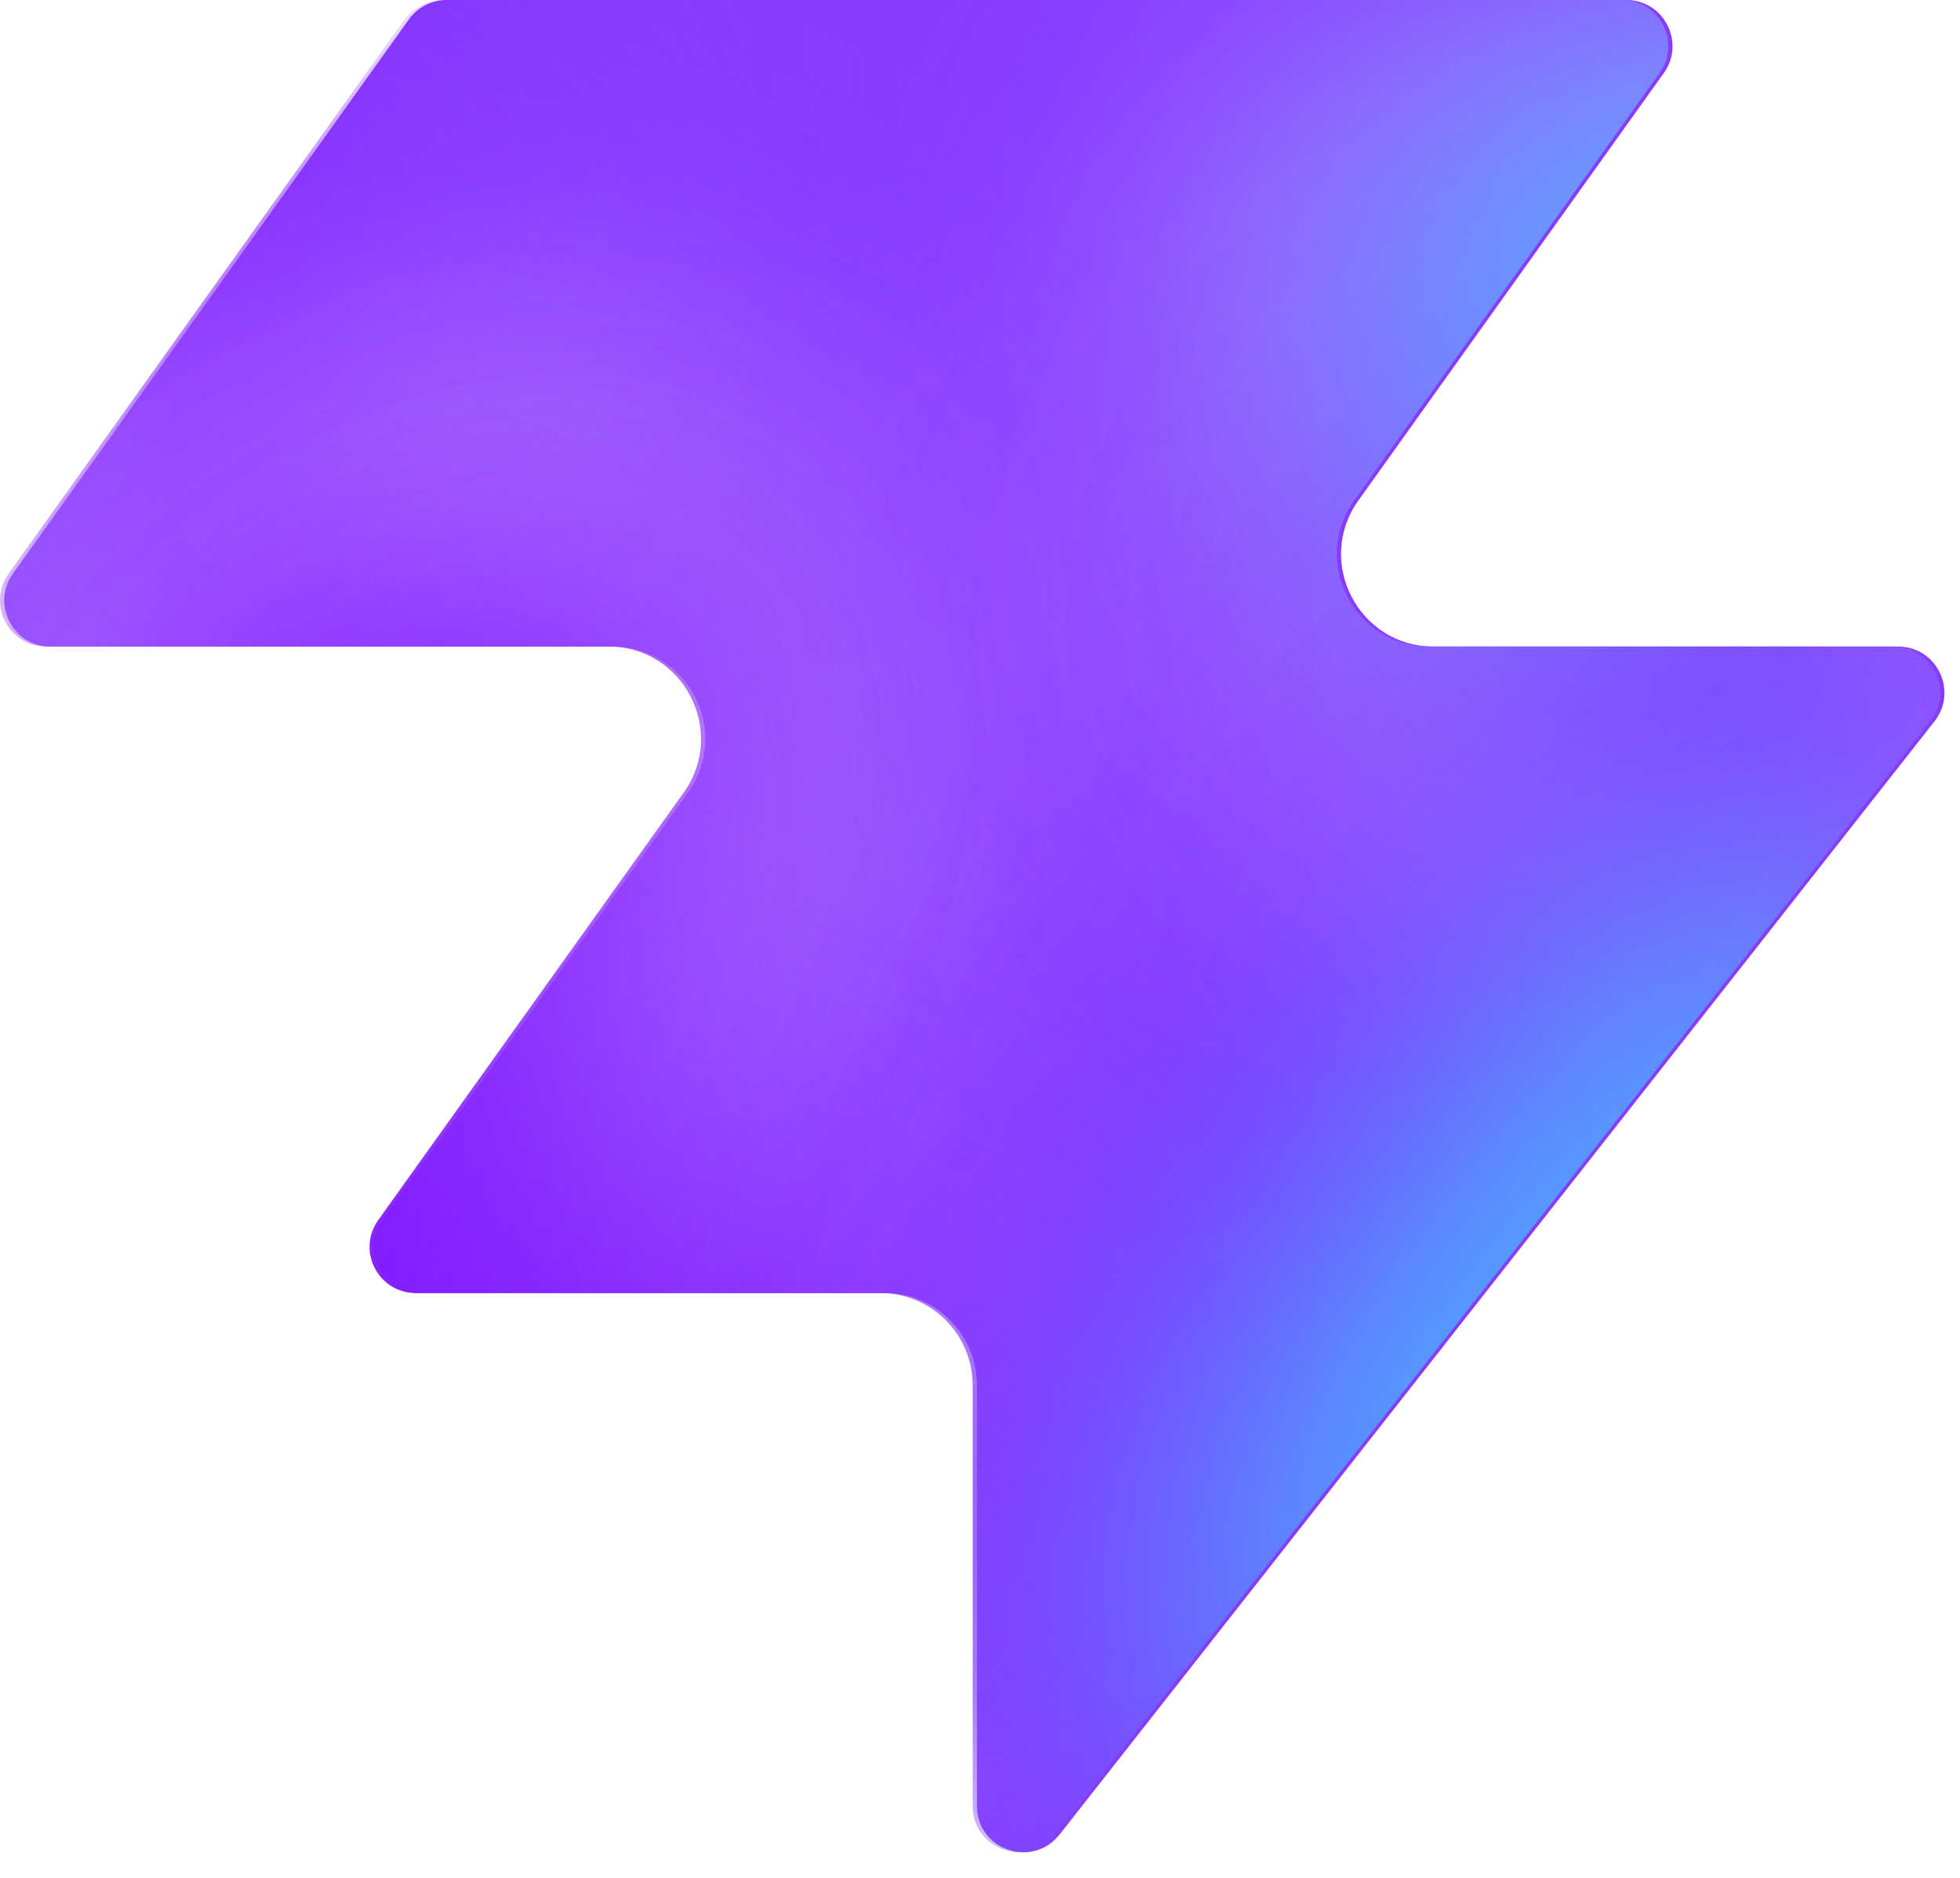
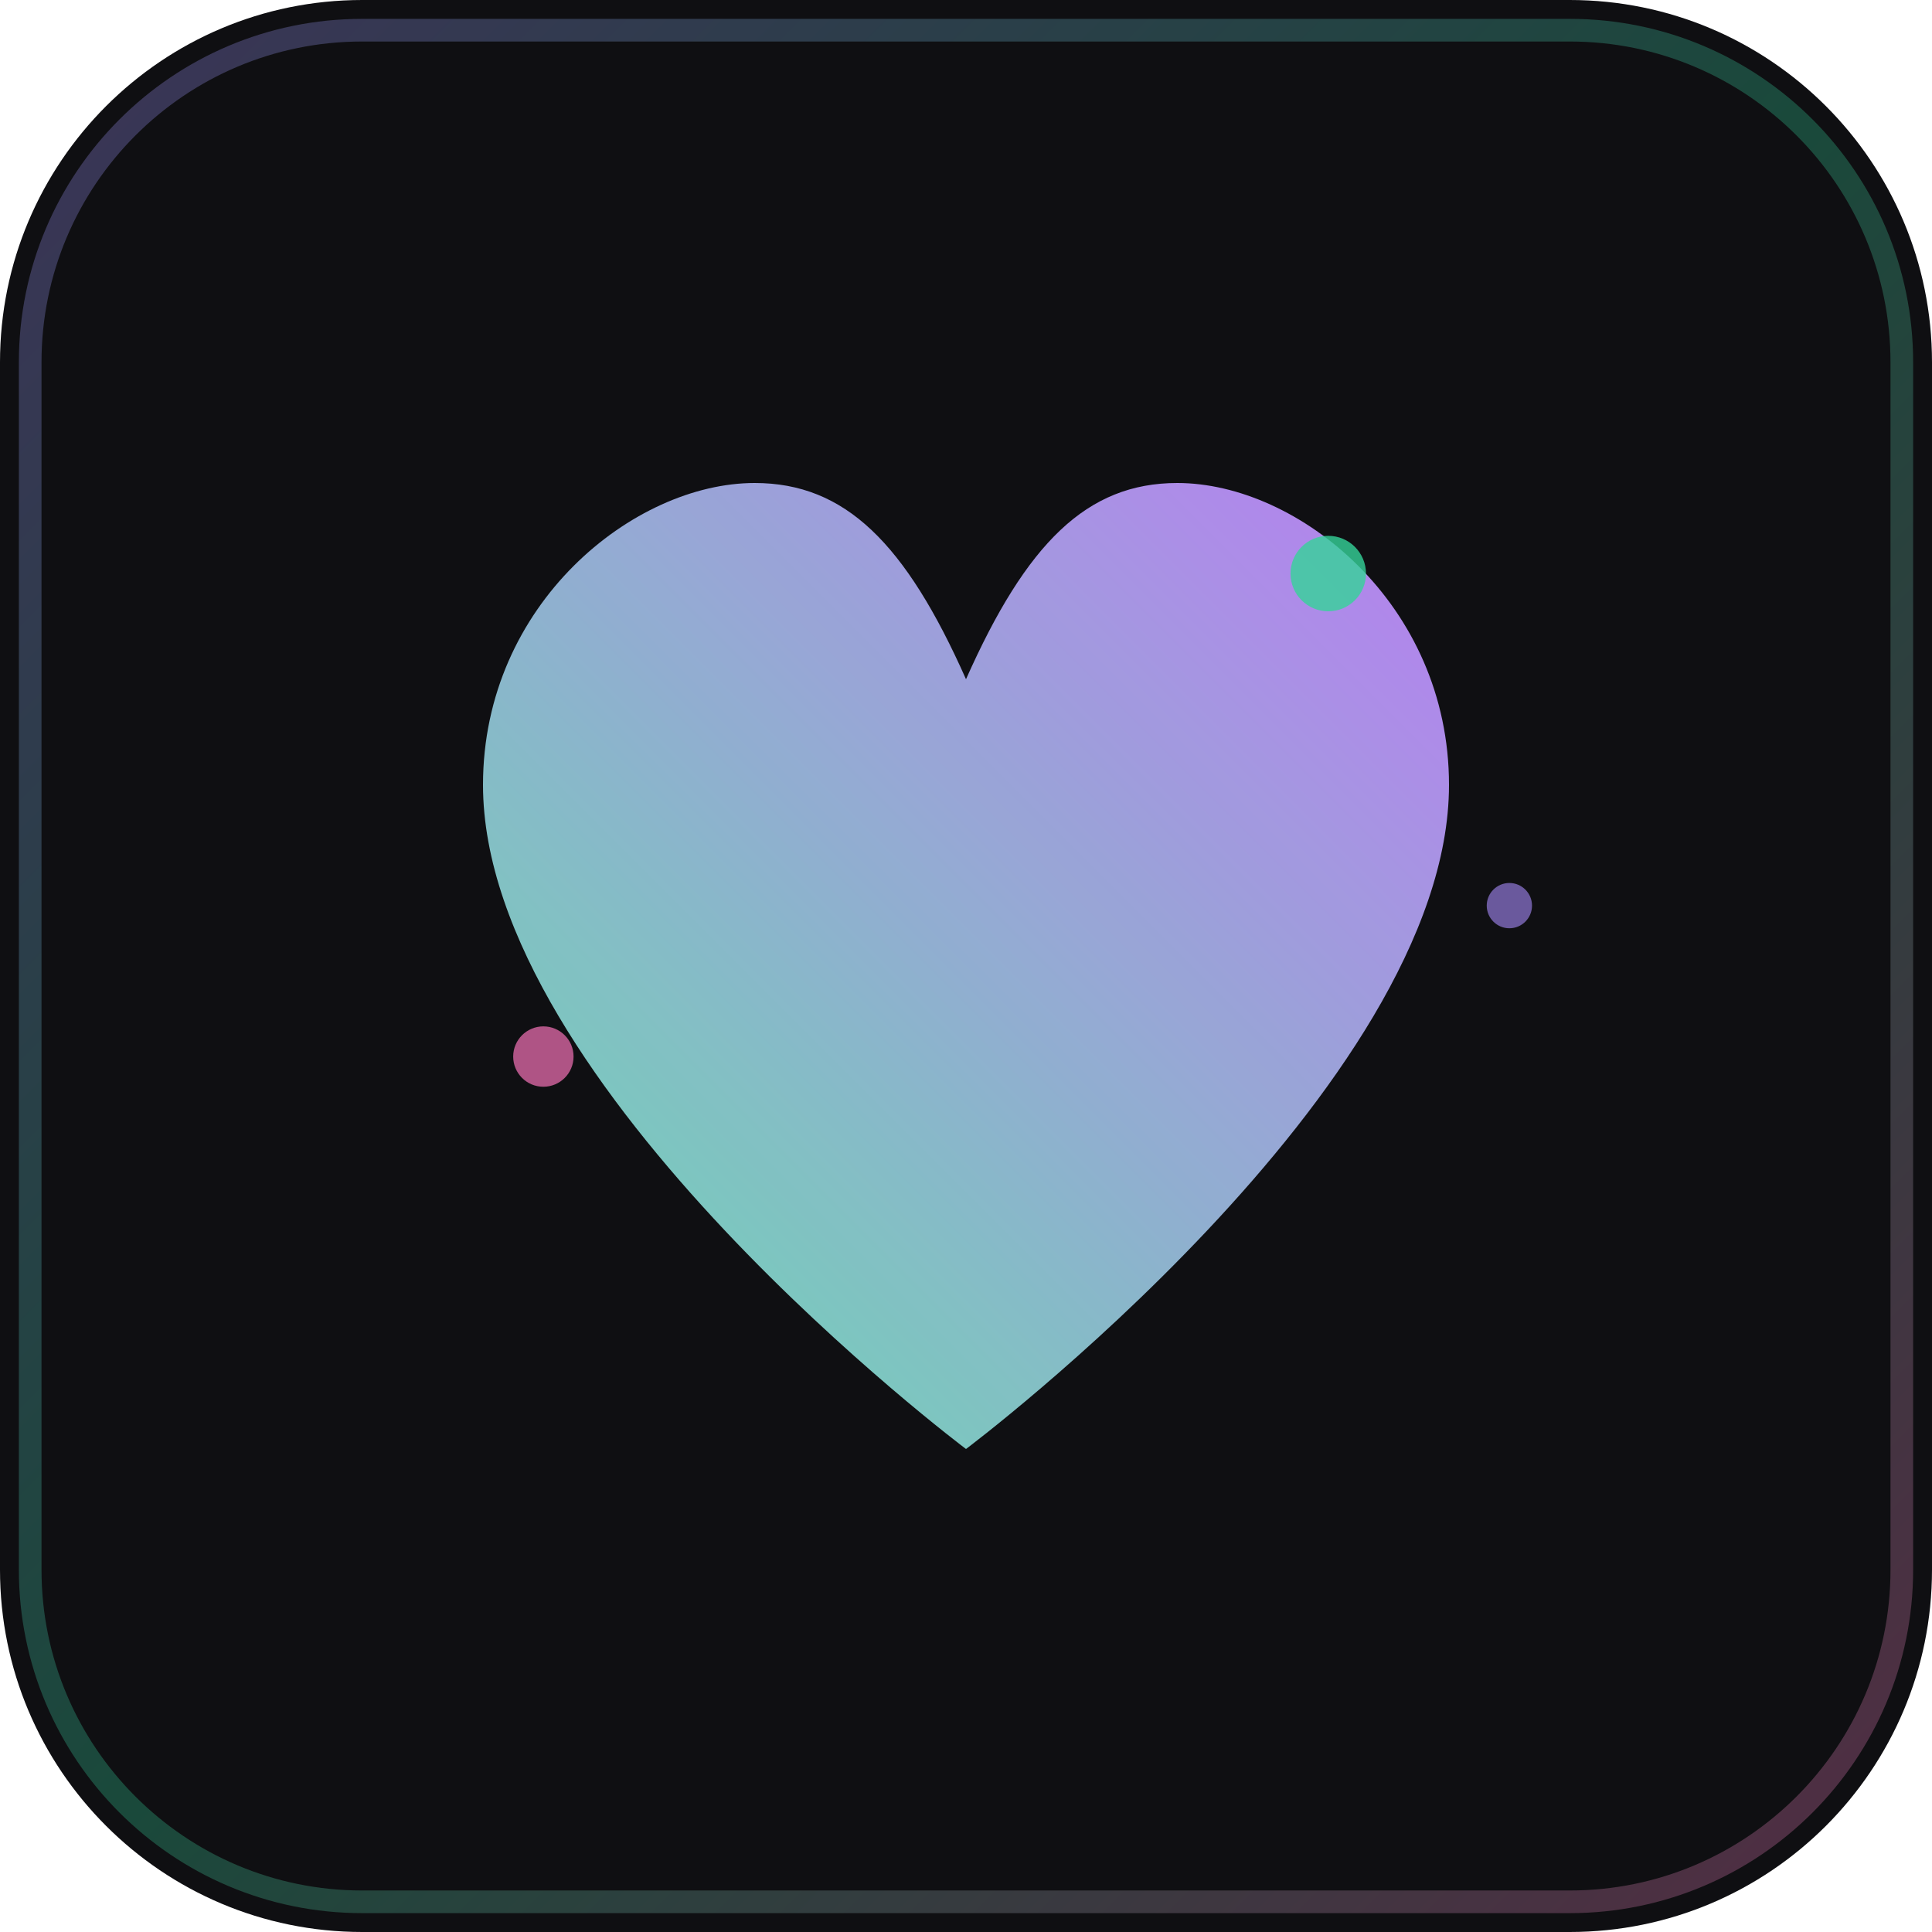
- <svg xmlns="http://www.w3.org/2000/svg" width="48" height="46" fill="none" viewBox="0 0 48 46">
-   <path fill="#863bff" d="M25.946 44.938c-.664.845-2.021.375-2.021-.698V33.937a2.26 2.26 0 0 0-2.262-2.262H10.287c-.92 0-1.456-1.04-.92-1.788l7.48-10.471c1.07-1.497 0-3.578-1.842-3.578H1.237c-.92 0-1.456-1.04-.92-1.788L10.013.474c.214-.297.556-.474.92-.474h28.894c.92 0 1.456 1.04.92 1.788l-7.48 10.471c-1.07 1.498 0 3.579 1.842 3.579h11.377c.943 0 1.473 1.088.89 1.83L25.947 44.94z" style="fill:#863bff;fill:color(display-p3 .525 .23 1);fill-opacity:1" />
-   <mask id="a" width="48" height="46" x="0" y="0" maskUnits="userSpaceOnUse" style="mask-type:alpha">
-     <path fill="#000" d="M25.842 44.938c-.664.844-2.021.375-2.021-.698V33.937a2.26 2.26 0 0 0-2.262-2.262H10.183c-.92 0-1.456-1.04-.92-1.788l7.48-10.471c1.07-1.498 0-3.579-1.842-3.579H1.133c-.92 0-1.456-1.04-.92-1.787L9.91.473c.214-.297.556-.474.92-.474h28.894c.92 0 1.456 1.04.92 1.788l-7.48 10.471c-1.07 1.498 0 3.578 1.842 3.578h11.377c.943 0 1.473 1.088.89 1.832L25.843 44.94z" style="fill:#000;fill-opacity:1" />
-   </mask>
-   <g mask="url(#a)">
-     <g filter="url(#b)">
-       <ellipse cx="5.508" cy="14.704" fill="#ede6ff" rx="5.508" ry="14.704" style="fill:#ede6ff;fill:color(display-p3 .927 .903 1);fill-opacity:1" transform="matrix(.00324 1 1 -.00324 -4.47 31.516)" />
-     </g>
-     <g filter="url(#c)">
-       <ellipse cx="10.399" cy="29.851" fill="#ede6ff" rx="10.399" ry="29.851" style="fill:#ede6ff;fill:color(display-p3 .927 .903 1);fill-opacity:1" transform="matrix(.00324 1 1 -.00324 -39.328 7.883)" />
-     </g>
-     <g filter="url(#d)">
-       <ellipse cx="5.508" cy="30.487" fill="#7e14ff" rx="5.508" ry="30.487" style="fill:#7e14ff;fill:color(display-p3 .492 .077 1);fill-opacity:1" transform="rotate(89.814 -25.913 -14.639)scale(1 -1)" />
-     </g>
-     <g filter="url(#e)">
-       <ellipse cx="5.508" cy="30.599" fill="#7e14ff" rx="5.508" ry="30.599" style="fill:#7e14ff;fill:color(display-p3 .492 .077 1);fill-opacity:1" transform="rotate(89.814 -32.644 -3.334)scale(1 -1)" />
-     </g>
-     <g filter="url(#f)">
-       <ellipse cx="5.508" cy="30.599" fill="#7e14ff" rx="5.508" ry="30.599" style="fill:#7e14ff;fill:color(display-p3 .492 .077 1);fill-opacity:1" transform="matrix(.00324 1 1 -.00324 -34.34 30.47)" />
-     </g>
-     <g filter="url(#g)">
-       <ellipse cx="14.072" cy="22.078" fill="#ede6ff" rx="14.072" ry="22.078" style="fill:#ede6ff;fill:color(display-p3 .927 .903 1);fill-opacity:1" transform="rotate(93.35 24.506 48.493)scale(-1 1)" />
-     </g>
-     <g filter="url(#h)">
-       <ellipse cx="3.47" cy="21.501" fill="#7e14ff" rx="3.47" ry="21.501" style="fill:#7e14ff;fill:color(display-p3 .492 .077 1);fill-opacity:1" transform="rotate(89.009 28.708 47.59)scale(-1 1)" />
-     </g>
-     <g filter="url(#i)">
-       <ellipse cx="3.47" cy="21.501" fill="#7e14ff" rx="3.47" ry="21.501" style="fill:#7e14ff;fill:color(display-p3 .492 .077 1);fill-opacity:1" transform="rotate(89.009 28.708 47.59)scale(-1 1)" />
-     </g>
-     <g filter="url(#j)">
-       <ellipse cx=".387" cy="8.972" fill="#7e14ff" rx="4.407" ry="29.108" style="fill:#7e14ff;fill:color(display-p3 .492 .077 1);fill-opacity:1" transform="rotate(39.51 .387 8.972)" />
-     </g>
-     <g filter="url(#k)">
-       <ellipse cx="47.523" cy="-6.092" fill="#7e14ff" rx="4.407" ry="29.108" style="fill:#7e14ff;fill:color(display-p3 .492 .077 1);fill-opacity:1" transform="rotate(37.892 47.523 -6.092)" />
-     </g>
-     <g filter="url(#l)">
-       <ellipse cx="41.412" cy="6.333" fill="#47bfff" rx="5.971" ry="9.665" style="fill:#47bfff;fill:color(display-p3 .28 .748 1);fill-opacity:1" transform="rotate(37.892 41.412 6.333)" />
-     </g>
-     <g filter="url(#m)">
-       <ellipse cx="-1.879" cy="38.332" fill="#7e14ff" rx="4.407" ry="29.108" style="fill:#7e14ff;fill:color(display-p3 .492 .077 1);fill-opacity:1" transform="rotate(37.892 -1.88 38.332)" />
-     </g>
-     <g filter="url(#n)">
-       <ellipse cx="-1.879" cy="38.332" fill="#7e14ff" rx="4.407" ry="29.108" style="fill:#7e14ff;fill:color(display-p3 .492 .077 1);fill-opacity:1" transform="rotate(37.892 -1.88 38.332)" />
-     </g>
-     <g filter="url(#o)">
-       <ellipse cx="35.651" cy="29.907" fill="#7e14ff" rx="4.407" ry="29.108" style="fill:#7e14ff;fill:color(display-p3 .492 .077 1);fill-opacity:1" transform="rotate(37.892 35.651 29.907)" />
-     </g>
-     <g filter="url(#p)">
-       <ellipse cx="38.418" cy="32.4" fill="#47bfff" rx="5.971" ry="15.297" style="fill:#47bfff;fill:color(display-p3 .28 .748 1);fill-opacity:1" transform="rotate(37.892 38.418 32.4)" />
-     </g>
+ <svg xmlns="http://www.w3.org/2000/svg" width="256" height="256" fill="none" viewBox="0 0 256 256">
+   <defs>
+     <linearGradient id="myraa-grad" x1="0%" y1="0%" x2="100%" y2="100%">
+       <stop offset="0%" stop-color="#A78BFA" />
+       <stop offset="50%" stop-color="#34D399" />
+       <stop offset="100%" stop-color="#F472B6" />
+     </linearGradient>
+     <linearGradient id="myraa-grad2" x1="0%" y1="100%" x2="100%" y2="0%">
+       <stop offset="0%" stop-color="#6EE7B7" />
+       <stop offset="100%" stop-color="#C084FC" />
+     </linearGradient>
+   </defs>
+   <rect width="256" height="256" rx="48" fill="#0F0F12" />
+   <rect x="4" y="4" width="248" height="248" rx="44" stroke="url(#myraa-grad)" stroke-opacity="0.3" stroke-width="3" fill="none" />
+   <g transform="translate(128, 96)">
+     <line x1="-32" y1="0" x2="32" y2="0" stroke="url(#myraa-grad)" stroke-width="5" stroke-linecap="round" />
+     <line x1="0" y1="-32" x2="0" y2="32" stroke="url(#myraa-grad)" stroke-width="5" stroke-linecap="round" />
  </g>
-   <defs>
-     <filter id="b" width="60.045" height="41.654" x="-19.77" y="16.149" color-interpolation-filters="sRGB" filterUnits="userSpaceOnUse">
-       <feFlood flood-opacity="0" result="BackgroundImageFix" />
-       <feBlend in="SourceGraphic" in2="BackgroundImageFix" result="shape" />
-       <feGaussianBlur result="effect1_foregroundBlur_2002_17158" stdDeviation="7.659" />
-     </filter>
-     <filter id="c" width="90.34" height="51.437" x="-54.613" y="-7.533" color-interpolation-filters="sRGB" filterUnits="userSpaceOnUse">
-       <feFlood flood-opacity="0" result="BackgroundImageFix" />
-       <feBlend in="SourceGraphic" in2="BackgroundImageFix" result="shape" />
-       <feGaussianBlur result="effect1_foregroundBlur_2002_17158" stdDeviation="7.659" />
-     </filter>
-     <filter id="d" width="79.355" height="29.4" x="-49.64" y="2.03" color-interpolation-filters="sRGB" filterUnits="userSpaceOnUse">
-       <feFlood flood-opacity="0" result="BackgroundImageFix" />
-       <feBlend in="SourceGraphic" in2="BackgroundImageFix" result="shape" />
-       <feGaussianBlur result="effect1_foregroundBlur_2002_17158" stdDeviation="4.596" />
-     </filter>
-     <filter id="e" width="79.579" height="29.4" x="-45.045" y="20.029" color-interpolation-filters="sRGB" filterUnits="userSpaceOnUse">
-       <feFlood flood-opacity="0" result="BackgroundImageFix" />
-       <feBlend in="SourceGraphic" in2="BackgroundImageFix" result="shape" />
-       <feGaussianBlur result="effect1_foregroundBlur_2002_17158" stdDeviation="4.596" />
-     </filter>
-     <filter id="f" width="79.579" height="29.4" x="-43.513" y="21.178" color-interpolation-filters="sRGB" filterUnits="userSpaceOnUse">
-       <feFlood flood-opacity="0" result="BackgroundImageFix" />
-       <feBlend in="SourceGraphic" in2="BackgroundImageFix" result="shape" />
-       <feGaussianBlur result="effect1_foregroundBlur_2002_17158" stdDeviation="4.596" />
-     </filter>
-     <filter id="g" width="74.749" height="58.852" x="15.756" y="-17.901" color-interpolation-filters="sRGB" filterUnits="userSpaceOnUse">
-       <feFlood flood-opacity="0" result="BackgroundImageFix" />
-       <feBlend in="SourceGraphic" in2="BackgroundImageFix" result="shape" />
-       <feGaussianBlur result="effect1_foregroundBlur_2002_17158" stdDeviation="7.659" />
-     </filter>
-     <filter id="h" width="61.377" height="25.362" x="23.548" y="2.284" color-interpolation-filters="sRGB" filterUnits="userSpaceOnUse">
-       <feFlood flood-opacity="0" result="BackgroundImageFix" />
-       <feBlend in="SourceGraphic" in2="BackgroundImageFix" result="shape" />
-       <feGaussianBlur result="effect1_foregroundBlur_2002_17158" stdDeviation="4.596" />
-     </filter>
-     <filter id="i" width="61.377" height="25.362" x="23.548" y="2.284" color-interpolation-filters="sRGB" filterUnits="userSpaceOnUse">
-       <feFlood flood-opacity="0" result="BackgroundImageFix" />
-       <feBlend in="SourceGraphic" in2="BackgroundImageFix" result="shape" />
-       <feGaussianBlur result="effect1_foregroundBlur_2002_17158" stdDeviation="4.596" />
-     </filter>
-     <filter id="j" width="56.045" height="63.649" x="-27.636" y="-22.853" color-interpolation-filters="sRGB" filterUnits="userSpaceOnUse">
-       <feFlood flood-opacity="0" result="BackgroundImageFix" />
-       <feBlend in="SourceGraphic" in2="BackgroundImageFix" result="shape" />
-       <feGaussianBlur result="effect1_foregroundBlur_2002_17158" stdDeviation="4.596" />
-     </filter>
-     <filter id="k" width="54.814" height="64.646" x="20.116" y="-38.415" color-interpolation-filters="sRGB" filterUnits="userSpaceOnUse">
-       <feFlood flood-opacity="0" result="BackgroundImageFix" />
-       <feBlend in="SourceGraphic" in2="BackgroundImageFix" result="shape" />
-       <feGaussianBlur result="effect1_foregroundBlur_2002_17158" stdDeviation="4.596" />
-     </filter>
-     <filter id="l" width="33.541" height="35.313" x="24.641" y="-11.323" color-interpolation-filters="sRGB" filterUnits="userSpaceOnUse">
-       <feFlood flood-opacity="0" result="BackgroundImageFix" />
-       <feBlend in="SourceGraphic" in2="BackgroundImageFix" result="shape" />
-       <feGaussianBlur result="effect1_foregroundBlur_2002_17158" stdDeviation="4.596" />
-     </filter>
-     <filter id="m" width="54.814" height="64.646" x="-29.286" y="6.009" color-interpolation-filters="sRGB" filterUnits="userSpaceOnUse">
-       <feFlood flood-opacity="0" result="BackgroundImageFix" />
-       <feBlend in="SourceGraphic" in2="BackgroundImageFix" result="shape" />
-       <feGaussianBlur result="effect1_foregroundBlur_2002_17158" stdDeviation="4.596" />
-     </filter>
-     <filter id="n" width="54.814" height="64.646" x="-29.286" y="6.009" color-interpolation-filters="sRGB" filterUnits="userSpaceOnUse">
-       <feFlood flood-opacity="0" result="BackgroundImageFix" />
-       <feBlend in="SourceGraphic" in2="BackgroundImageFix" result="shape" />
-       <feGaussianBlur result="effect1_foregroundBlur_2002_17158" stdDeviation="4.596" />
-     </filter>
-     <filter id="o" width="54.814" height="64.646" x="8.244" y="-2.416" color-interpolation-filters="sRGB" filterUnits="userSpaceOnUse">
-       <feFlood flood-opacity="0" result="BackgroundImageFix" />
-       <feBlend in="SourceGraphic" in2="BackgroundImageFix" result="shape" />
-       <feGaussianBlur result="effect1_foregroundBlur_2002_17158" stdDeviation="4.596" />
-     </filter>
-     <filter id="p" width="39.409" height="43.623" x="18.713" y="10.588" color-interpolation-filters="sRGB" filterUnits="userSpaceOnUse">
-       <feFlood flood-opacity="0" result="BackgroundImageFix" />
-       <feBlend in="SourceGraphic" in2="BackgroundImageFix" result="shape" />
-       <feGaussianBlur result="effect1_foregroundBlur_2002_17158" stdDeviation="4.596" />
-     </filter>
-   </defs>
+   <path d="M128 192 C 128 192 64 144 64 104 C 64 80 84 64 100 64 C 112 64 120 72 128 90 C 136 72 144 64 156 64 C 172 64 192 80 192 104 C 192 144 128 192 128 192 Z" fill="url(#myraa-grad2)" opacity="0.95" />
+   <circle cx="176" cy="76" r="5" fill="#34D399" opacity="0.8" />
+   <circle cx="72" cy="140" r="4" fill="#F472B6" opacity="0.7" />
+   <circle cx="200" cy="120" r="3" fill="#A78BFA" opacity="0.6" />
</svg>
